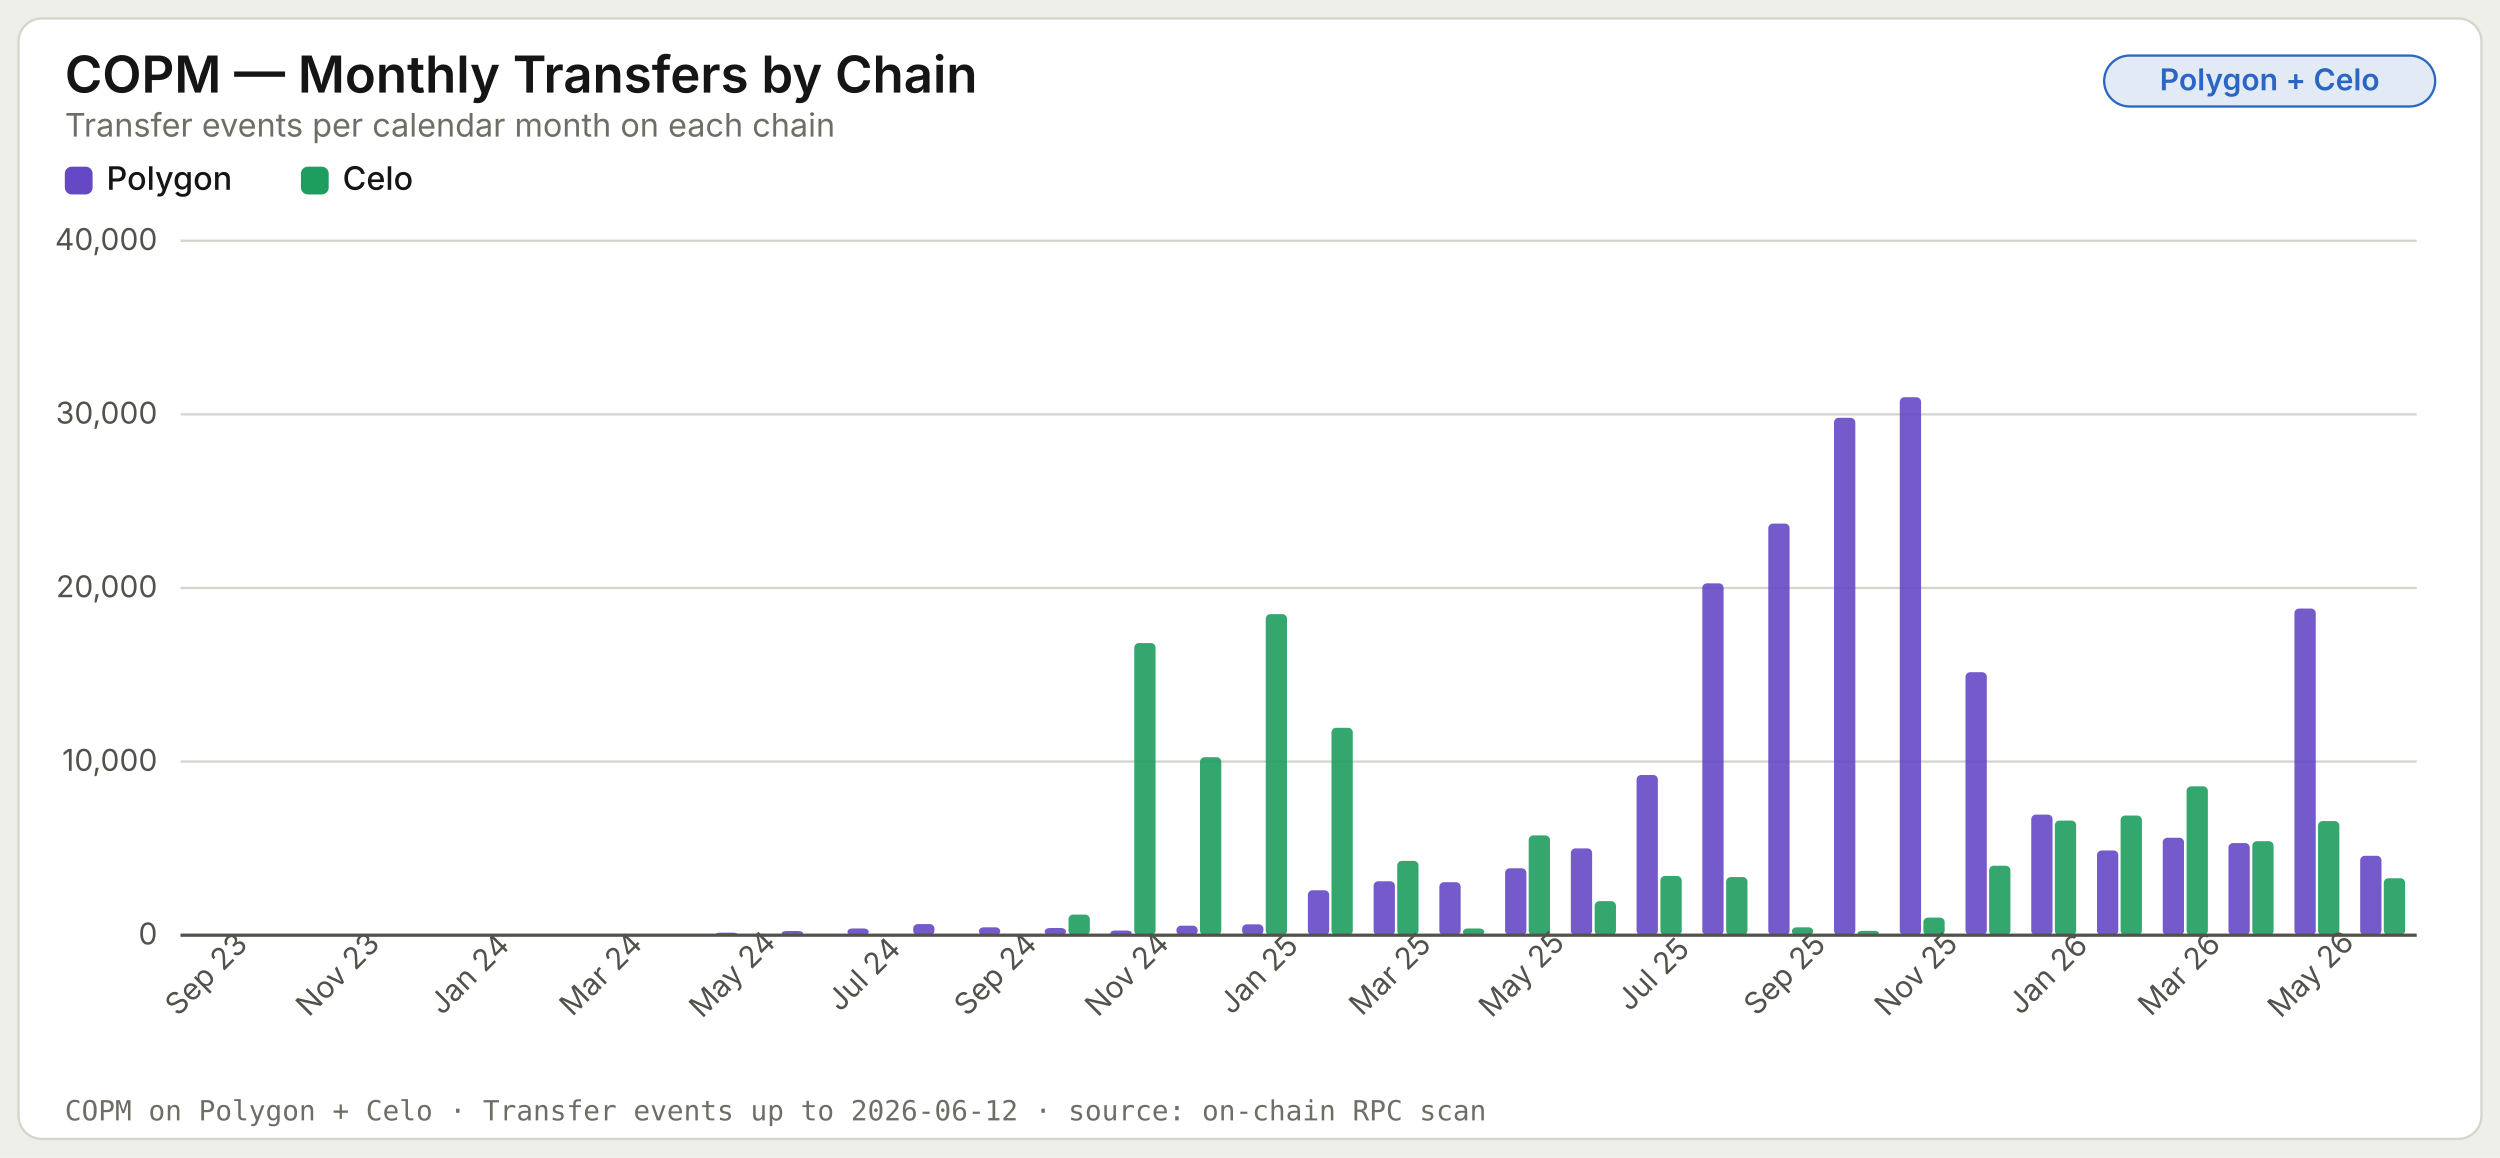
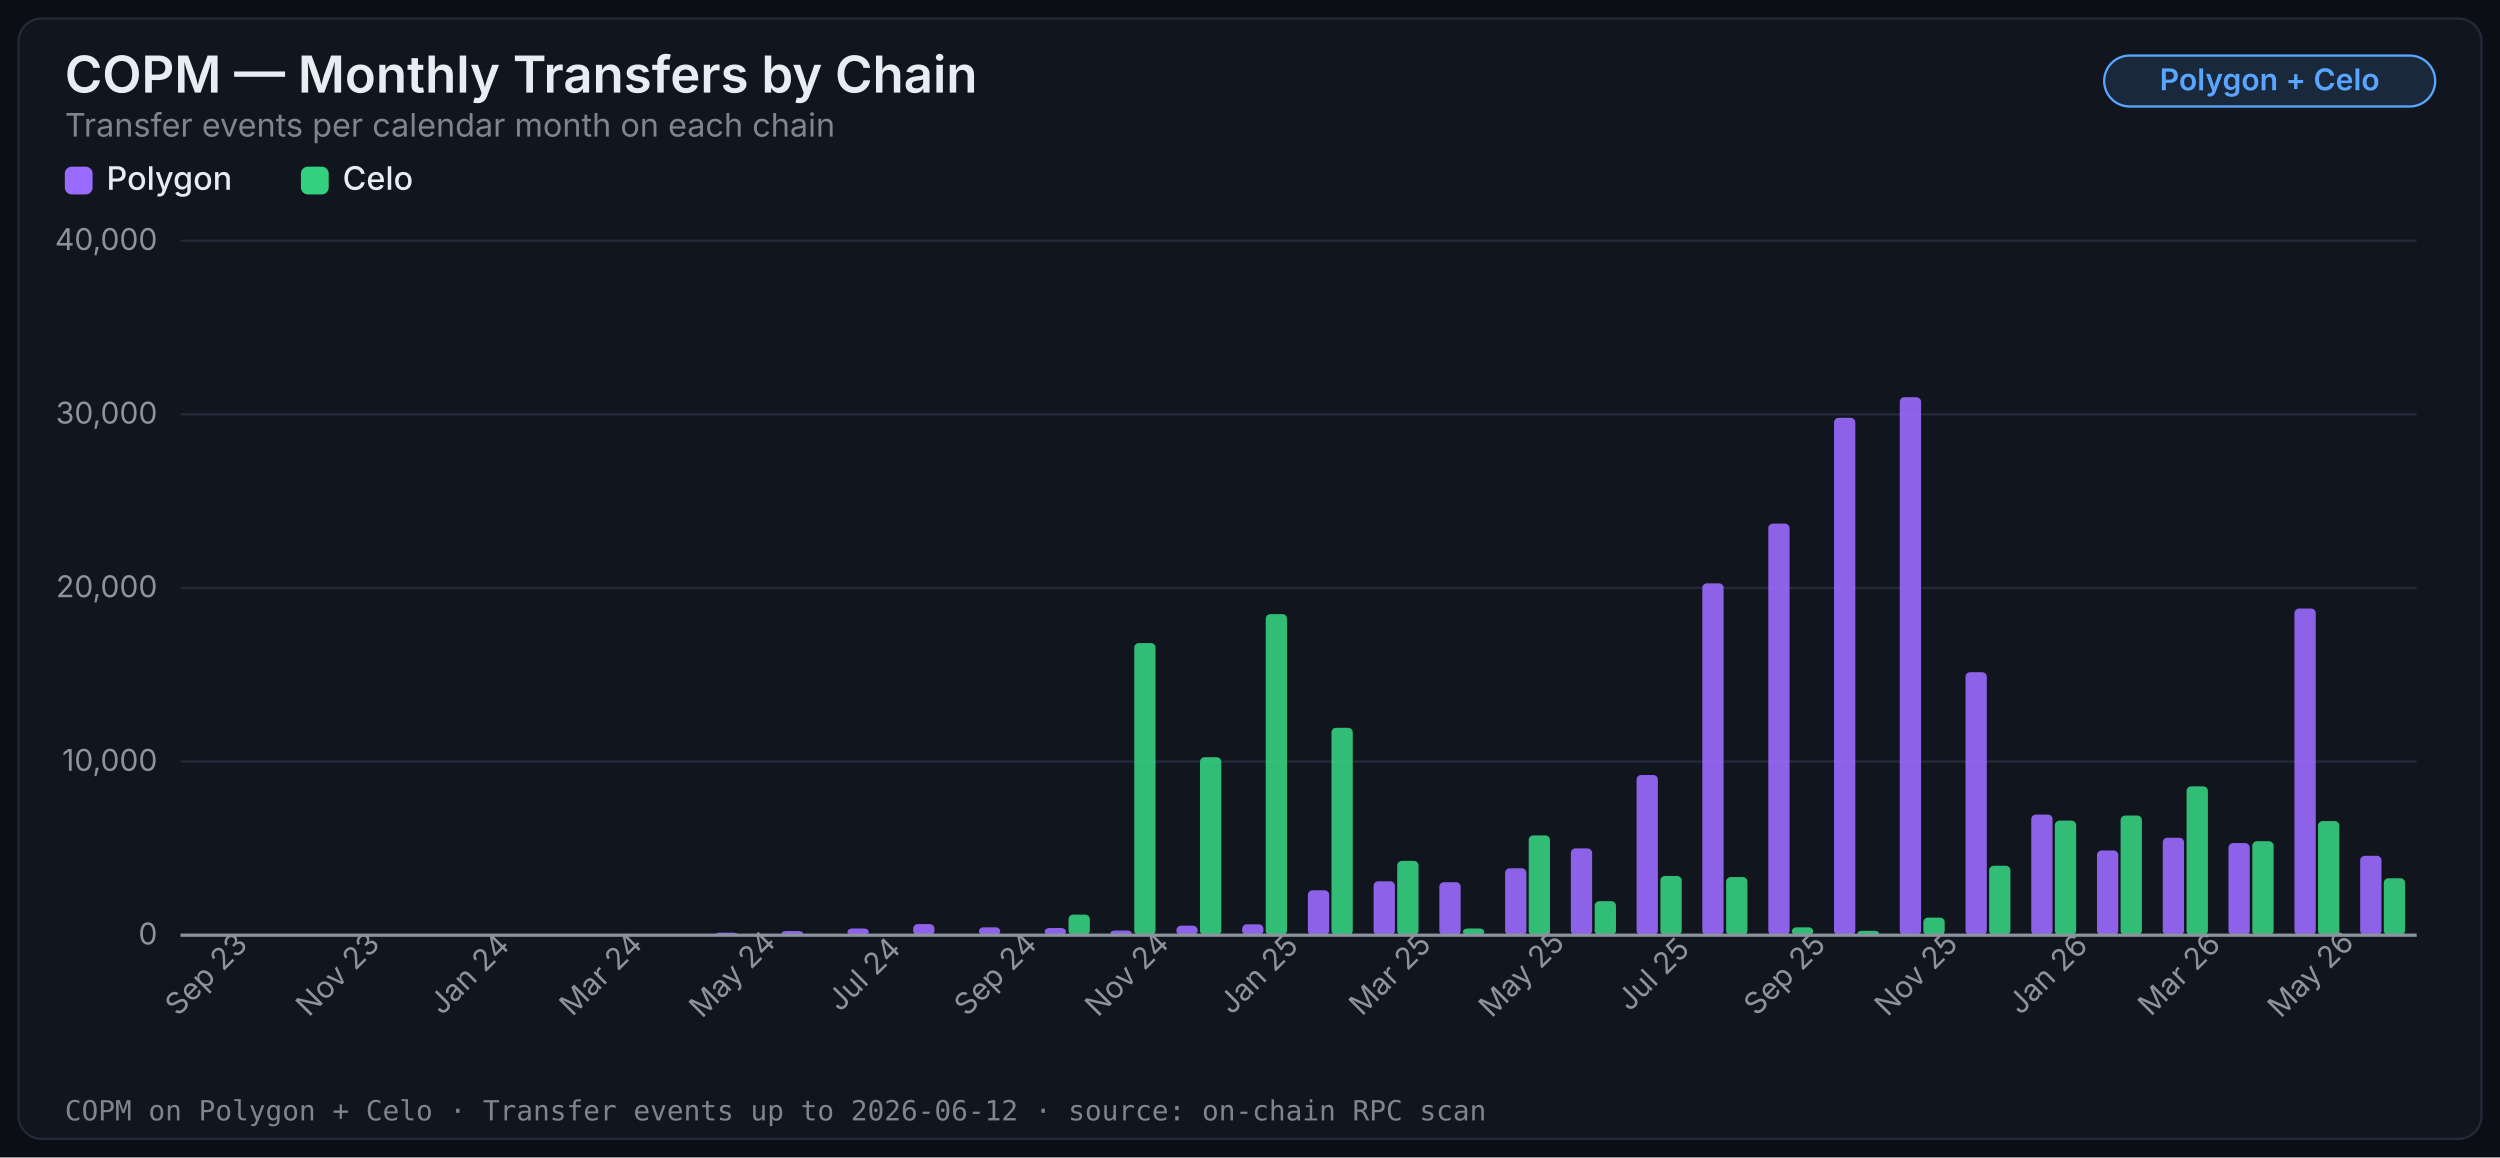
<svg xmlns="http://www.w3.org/2000/svg" width="1080" height="500" viewBox="0 0 1080 500" role="img" aria-label="COPM — Monthly Transfers by Chain">
  <style>
-     .title { font: 600 22px -apple-system, 'Segoe UI', system-ui, sans-serif; fill: #151515; }
-     .subtitle { font: 400 14px -apple-system, 'Segoe UI', system-ui, sans-serif; fill: #6e6e66; }
-     .axis { font: 400 13px -apple-system, 'Segoe UI', system-ui, sans-serif; fill: #52524c; }
-     .label { font: 500 14px -apple-system, 'Segoe UI', system-ui, sans-serif; fill: #151515; }
+     .title { font: 600 22px -apple-system, 'Segoe UI', system-ui, sans-serif; fill: #e6edf3; }
+     .subtitle { font: 400 14px -apple-system, 'Segoe UI', system-ui, sans-serif; fill: #7d8590; }
+     .axis { font: 400 13px -apple-system, 'Segoe UI', system-ui, sans-serif; fill: #8b949e; }
+     .label { font: 500 14px -apple-system, 'Segoe UI', system-ui, sans-serif; fill: #e6edf3; }
    .annot { font: 600 13px -apple-system, 'Segoe UI', system-ui, sans-serif; }
    .badge { font: 600 13px -apple-system, 'Segoe UI', system-ui, sans-serif; }
-     .footer { font: 400 12px ui-monospace, 'SF Mono', Menlo, monospace; fill: #6e6e66; }
+     .footer { font: 400 12px ui-monospace, 'SF Mono', Menlo, monospace; fill: #7d8590; }
  </style>
  <defs />
-   <rect width="1080" height="500" fill="#eeefe9" />
-   <rect x="8" y="8" width="1064" height="484" rx="10" fill="#ffffff" stroke="#d4d5cc" stroke-width="1" />
+   <rect width="1080" height="500" fill="#0b0e14" />
+   <rect x="8" y="8" width="1064" height="484" rx="10" fill="#11151d" stroke="#222938" stroke-width="1" />
  <text x="28" y="40" class="title">COPM — Monthly Transfers by Chain</text>
-   <rect x="909" y="24" width="143" height="22" rx="11" fill="#2a66c222" stroke="#2a66c2" stroke-width="1" />
-   <text x="980.5" y="39" class="badge" fill="#2a66c2" text-anchor="middle">Polygon + Celo</text>
+   <rect x="909" y="24" width="143" height="22" rx="11" fill="#58a6ff22" stroke="#58a6ff" stroke-width="1" />
+   <text x="980.5" y="39" class="badge" fill="#58a6ff" text-anchor="middle">Polygon + Celo</text>
  <text x="28" y="59" class="subtitle">Transfer events per calendar month on each chain</text>
-   <line x1="78" y1="404" x2="1044" y2="404" stroke="#d4d5cc" stroke-width="1" />
+   <line x1="78" y1="404" x2="1044" y2="404" stroke="#222938" stroke-width="1" />
  <text x="68" y="408" class="axis" text-anchor="end">0</text>
-   <line x1="78" y1="329" x2="1044" y2="329" stroke="#d4d5cc" stroke-width="1" />
+   <line x1="78" y1="329" x2="1044" y2="329" stroke="#222938" stroke-width="1" />
  <text x="68" y="333" class="axis" text-anchor="end">10,000</text>
-   <line x1="78" y1="254" x2="1044" y2="254" stroke="#d4d5cc" stroke-width="1" />
+   <line x1="78" y1="254" x2="1044" y2="254" stroke="#222938" stroke-width="1" />
  <text x="68" y="258" class="axis" text-anchor="end">20,000</text>
-   <line x1="78" y1="179" x2="1044" y2="179" stroke="#d4d5cc" stroke-width="1" />
+   <line x1="78" y1="179" x2="1044" y2="179" stroke="#222938" stroke-width="1" />
  <text x="68" y="183" class="axis" text-anchor="end">30,000</text>
-   <line x1="78" y1="104" x2="1044" y2="104" stroke="#d4d5cc" stroke-width="1" />
+   <line x1="78" y1="104" x2="1044" y2="104" stroke="#222938" stroke-width="1" />
  <text x="68" y="108" class="axis" text-anchor="end">40,000</text>
-   <rect x="28" y="72" width="12" height="12" rx="3" fill="#6549c4" />
+   <rect x="28" y="72" width="12" height="12" rx="3" fill="#9a6bff" />
  <text x="46" y="82" class="label">Polygon</text>
-   <rect x="130" y="72" width="12" height="12" rx="3" fill="#1d9e5f" />
+   <rect x="130" y="72" width="12" height="12" rx="3" fill="#35d07f" />
  <text x="148" y="82" class="label">Celo</text>
-   <rect x="82.0" y="403.6" width="9.2" height="0.4" fill="#6549c4" fill-opacity="0.9" rx="2" />
-   <rect x="92.2" y="404.0" width="9.2" height="0.0" fill="#1d9e5f" fill-opacity="0.9" rx="2" />
+   <rect x="82.0" y="403.6" width="9.2" height="0.4" fill="#9a6bff" fill-opacity="0.9" rx="2" />
+   <rect x="92.2" y="404.0" width="9.2" height="0.0" fill="#35d07f" fill-opacity="0.9" rx="2" />
  <text x="92.206" y="424" class="axis" text-anchor="middle" transform="rotate(-45 92.20588 424)">Sep 23</text>
-   <rect x="110.4" y="403.9" width="9.2" height="0.1" fill="#6549c4" fill-opacity="0.9" rx="2" />
-   <rect x="120.6" y="404.0" width="9.2" height="0.0" fill="#1d9e5f" fill-opacity="0.9" rx="2" />
-   <rect x="138.8" y="403.9" width="9.2" height="0.1" fill="#6549c4" fill-opacity="0.9" rx="2" />
-   <rect x="149.0" y="404.0" width="9.2" height="0.0" fill="#1d9e5f" fill-opacity="0.9" rx="2" />
+   <rect x="110.4" y="403.9" width="9.2" height="0.1" fill="#9a6bff" fill-opacity="0.9" rx="2" />
+   <rect x="120.6" y="404.0" width="9.2" height="0.0" fill="#35d07f" fill-opacity="0.9" rx="2" />
+   <rect x="138.8" y="403.9" width="9.2" height="0.1" fill="#9a6bff" fill-opacity="0.9" rx="2" />
+   <rect x="149.0" y="404.0" width="9.2" height="0.0" fill="#35d07f" fill-opacity="0.9" rx="2" />
  <text x="149.029" y="424" class="axis" text-anchor="middle" transform="rotate(-45 149.0294 424)">Nov 23</text>
-   <rect x="167.2" y="404.0" width="9.2" height="0.0" fill="#6549c4" fill-opacity="0.9" rx="2" />
-   <rect x="177.4" y="404.0" width="9.2" height="0.0" fill="#1d9e5f" fill-opacity="0.9" rx="2" />
-   <rect x="195.6" y="403.7" width="9.2" height="0.3" fill="#6549c4" fill-opacity="0.9" rx="2" />
-   <rect x="205.9" y="404.0" width="9.2" height="0.0" fill="#1d9e5f" fill-opacity="0.9" rx="2" />
+   <rect x="167.2" y="404.0" width="9.2" height="0.0" fill="#9a6bff" fill-opacity="0.9" rx="2" />
+   <rect x="177.4" y="404.0" width="9.2" height="0.0" fill="#35d07f" fill-opacity="0.9" rx="2" />
+   <rect x="195.6" y="403.7" width="9.2" height="0.3" fill="#9a6bff" fill-opacity="0.9" rx="2" />
+   <rect x="205.9" y="404.0" width="9.2" height="0.0" fill="#35d07f" fill-opacity="0.9" rx="2" />
  <text x="205.853" y="424" class="axis" text-anchor="middle" transform="rotate(-45 205.8529 424)">Jan 24</text>
-   <rect x="224.0" y="403.9" width="9.2" height="0.1" fill="#6549c4" fill-opacity="0.9" rx="2" />
-   <rect x="234.3" y="404.0" width="9.2" height="0.0" fill="#1d9e5f" fill-opacity="0.9" rx="2" />
-   <rect x="252.4" y="403.8" width="9.2" height="0.2" fill="#6549c4" fill-opacity="0.9" rx="2" />
-   <rect x="262.7" y="404.0" width="9.2" height="0.0" fill="#1d9e5f" fill-opacity="0.9" rx="2" />
+   <rect x="224.0" y="403.9" width="9.2" height="0.1" fill="#9a6bff" fill-opacity="0.9" rx="2" />
+   <rect x="234.3" y="404.0" width="9.2" height="0.0" fill="#35d07f" fill-opacity="0.9" rx="2" />
+   <rect x="252.4" y="403.8" width="9.2" height="0.2" fill="#9a6bff" fill-opacity="0.9" rx="2" />
+   <rect x="262.7" y="404.0" width="9.2" height="0.0" fill="#35d07f" fill-opacity="0.9" rx="2" />
  <text x="262.676" y="424" class="axis" text-anchor="middle" transform="rotate(-45 262.6765 424)">Mar 24</text>
-   <rect x="280.9" y="403.7" width="9.2" height="0.3" fill="#6549c4" fill-opacity="0.9" rx="2" />
-   <rect x="291.1" y="404.0" width="9.2" height="0.0" fill="#1d9e5f" fill-opacity="0.9" rx="2" />
-   <rect x="309.3" y="402.9" width="9.2" height="1.1" fill="#6549c4" fill-opacity="0.9" rx="2" />
-   <rect x="319.5" y="404.0" width="9.2" height="0.0" fill="#1d9e5f" fill-opacity="0.9" rx="2" />
+   <rect x="280.9" y="403.7" width="9.2" height="0.3" fill="#9a6bff" fill-opacity="0.9" rx="2" />
+   <rect x="291.1" y="404.0" width="9.2" height="0.0" fill="#35d07f" fill-opacity="0.9" rx="2" />
+   <rect x="309.3" y="402.9" width="9.2" height="1.1" fill="#9a6bff" fill-opacity="0.9" rx="2" />
+   <rect x="319.5" y="404.0" width="9.2" height="0.0" fill="#35d07f" fill-opacity="0.9" rx="2" />
  <text x="319.5" y="424" class="axis" text-anchor="middle" transform="rotate(-45 319.5 424)">May 24</text>
-   <rect x="337.7" y="402.2" width="9.2" height="1.8" fill="#6549c4" fill-opacity="0.9" rx="2" />
-   <rect x="347.9" y="404.0" width="9.2" height="0.0" fill="#1d9e5f" fill-opacity="0.9" rx="2" />
-   <rect x="366.1" y="401.1" width="9.2" height="2.9" fill="#6549c4" fill-opacity="0.9" rx="2" />
-   <rect x="376.3" y="404.0" width="9.2" height="0.0" fill="#1d9e5f" fill-opacity="0.9" rx="2" />
+   <rect x="337.7" y="402.2" width="9.2" height="1.8" fill="#9a6bff" fill-opacity="0.9" rx="2" />
+   <rect x="347.9" y="404.0" width="9.2" height="0.0" fill="#35d07f" fill-opacity="0.9" rx="2" />
+   <rect x="366.1" y="401.1" width="9.2" height="2.9" fill="#9a6bff" fill-opacity="0.9" rx="2" />
+   <rect x="376.3" y="404.0" width="9.2" height="0.0" fill="#35d07f" fill-opacity="0.9" rx="2" />
  <text x="376.324" y="424" class="axis" text-anchor="middle" transform="rotate(-45 376.3235 424)">Jul 24</text>
-   <rect x="394.5" y="399.2" width="9.2" height="4.8" fill="#6549c4" fill-opacity="0.9" rx="2" />
-   <rect x="404.7" y="404.0" width="9.2" height="0.0" fill="#1d9e5f" fill-opacity="0.9" rx="2" />
-   <rect x="422.9" y="400.6" width="9.2" height="3.4" fill="#6549c4" fill-opacity="0.9" rx="2" />
-   <rect x="433.1" y="404.0" width="9.2" height="0.0" fill="#1d9e5f" fill-opacity="0.9" rx="2" />
+   <rect x="394.5" y="399.2" width="9.2" height="4.8" fill="#9a6bff" fill-opacity="0.9" rx="2" />
+   <rect x="404.7" y="404.0" width="9.2" height="0.0" fill="#35d07f" fill-opacity="0.9" rx="2" />
+   <rect x="422.9" y="400.6" width="9.2" height="3.4" fill="#9a6bff" fill-opacity="0.9" rx="2" />
+   <rect x="433.1" y="404.0" width="9.2" height="0.0" fill="#35d07f" fill-opacity="0.9" rx="2" />
  <text x="433.147" y="424" class="axis" text-anchor="middle" transform="rotate(-45 433.1471 424)">Sep 24</text>
-   <rect x="451.3" y="400.9" width="9.2" height="3.1" fill="#6549c4" fill-opacity="0.9" rx="2" />
-   <rect x="461.6" y="395.1" width="9.2" height="8.9" fill="#1d9e5f" fill-opacity="0.9" rx="2" />
-   <rect x="479.7" y="402.0" width="9.2" height="2.0" fill="#6549c4" fill-opacity="0.9" rx="2" />
-   <rect x="490.0" y="277.8" width="9.2" height="126.2" fill="#1d9e5f" fill-opacity="0.9" rx="2" />
+   <rect x="451.3" y="400.9" width="9.2" height="3.1" fill="#9a6bff" fill-opacity="0.9" rx="2" />
+   <rect x="461.6" y="395.1" width="9.2" height="8.9" fill="#35d07f" fill-opacity="0.9" rx="2" />
+   <rect x="479.7" y="402.0" width="9.2" height="2.0" fill="#9a6bff" fill-opacity="0.9" rx="2" />
+   <rect x="490.0" y="277.8" width="9.2" height="126.2" fill="#35d07f" fill-opacity="0.9" rx="2" />
  <text x="489.971" y="424" class="axis" text-anchor="middle" transform="rotate(-45 489.9706 424)">Nov 24</text>
-   <rect x="508.2" y="399.9" width="9.2" height="4.1" fill="#6549c4" fill-opacity="0.9" rx="2" />
-   <rect x="518.4" y="327.1" width="9.2" height="76.9" fill="#1d9e5f" fill-opacity="0.9" rx="2" />
-   <rect x="536.6" y="399.3" width="9.2" height="4.7" fill="#6549c4" fill-opacity="0.9" rx="2" />
-   <rect x="546.8" y="265.3" width="9.2" height="138.7" fill="#1d9e5f" fill-opacity="0.9" rx="2" />
+   <rect x="508.2" y="399.9" width="9.2" height="4.1" fill="#9a6bff" fill-opacity="0.9" rx="2" />
+   <rect x="518.4" y="327.1" width="9.2" height="76.9" fill="#35d07f" fill-opacity="0.9" rx="2" />
+   <rect x="536.6" y="399.3" width="9.2" height="4.7" fill="#9a6bff" fill-opacity="0.9" rx="2" />
+   <rect x="546.8" y="265.3" width="9.2" height="138.7" fill="#35d07f" fill-opacity="0.9" rx="2" />
  <text x="546.794" y="424" class="axis" text-anchor="middle" transform="rotate(-45 546.7941 424)">Jan 25</text>
-   <rect x="565.0" y="384.6" width="9.2" height="19.4" fill="#6549c4" fill-opacity="0.9" rx="2" />
-   <rect x="575.2" y="314.4" width="9.2" height="89.6" fill="#1d9e5f" fill-opacity="0.9" rx="2" />
-   <rect x="593.4" y="380.7" width="9.2" height="23.3" fill="#6549c4" fill-opacity="0.9" rx="2" />
-   <rect x="603.6" y="371.9" width="9.2" height="32.1" fill="#1d9e5f" fill-opacity="0.9" rx="2" />
+   <rect x="565.0" y="384.6" width="9.2" height="19.4" fill="#9a6bff" fill-opacity="0.9" rx="2" />
+   <rect x="575.2" y="314.4" width="9.2" height="89.6" fill="#35d07f" fill-opacity="0.9" rx="2" />
+   <rect x="593.4" y="380.7" width="9.2" height="23.3" fill="#9a6bff" fill-opacity="0.9" rx="2" />
+   <rect x="603.6" y="371.9" width="9.2" height="32.1" fill="#35d07f" fill-opacity="0.9" rx="2" />
  <text x="603.618" y="424" class="axis" text-anchor="middle" transform="rotate(-45 603.6176 424)">Mar 25</text>
-   <rect x="621.8" y="381.1" width="9.2" height="22.9" fill="#6549c4" fill-opacity="0.9" rx="2" />
-   <rect x="632.0" y="401.1" width="9.2" height="2.9" fill="#1d9e5f" fill-opacity="0.9" rx="2" />
-   <rect x="650.2" y="375.1" width="9.2" height="28.9" fill="#6549c4" fill-opacity="0.9" rx="2" />
-   <rect x="660.4" y="360.9" width="9.2" height="43.1" fill="#1d9e5f" fill-opacity="0.9" rx="2" />
+   <rect x="621.8" y="381.1" width="9.2" height="22.9" fill="#9a6bff" fill-opacity="0.9" rx="2" />
+   <rect x="632.0" y="401.1" width="9.2" height="2.9" fill="#35d07f" fill-opacity="0.9" rx="2" />
+   <rect x="650.2" y="375.1" width="9.2" height="28.9" fill="#9a6bff" fill-opacity="0.9" rx="2" />
+   <rect x="660.4" y="360.9" width="9.2" height="43.1" fill="#35d07f" fill-opacity="0.9" rx="2" />
  <text x="660.441" y="424" class="axis" text-anchor="middle" transform="rotate(-45 660.4412 424)">May 25</text>
-   <rect x="678.6" y="366.5" width="9.2" height="37.5" fill="#6549c4" fill-opacity="0.9" rx="2" />
-   <rect x="688.9" y="389.3" width="9.2" height="14.7" fill="#1d9e5f" fill-opacity="0.9" rx="2" />
-   <rect x="707.0" y="334.8" width="9.2" height="69.2" fill="#6549c4" fill-opacity="0.9" rx="2" />
-   <rect x="717.3" y="378.4" width="9.2" height="25.6" fill="#1d9e5f" fill-opacity="0.9" rx="2" />
+   <rect x="678.6" y="366.5" width="9.2" height="37.5" fill="#9a6bff" fill-opacity="0.9" rx="2" />
+   <rect x="688.9" y="389.3" width="9.2" height="14.7" fill="#35d07f" fill-opacity="0.9" rx="2" />
+   <rect x="707.0" y="334.8" width="9.2" height="69.2" fill="#9a6bff" fill-opacity="0.9" rx="2" />
+   <rect x="717.3" y="378.4" width="9.2" height="25.6" fill="#35d07f" fill-opacity="0.9" rx="2" />
  <text x="717.265" y="424" class="axis" text-anchor="middle" transform="rotate(-45 717.2647 424)">Jul 25</text>
-   <rect x="735.4" y="252.0" width="9.2" height="152.0" fill="#6549c4" fill-opacity="0.9" rx="2" />
-   <rect x="745.7" y="378.9" width="9.2" height="25.1" fill="#1d9e5f" fill-opacity="0.9" rx="2" />
-   <rect x="763.9" y="226.2" width="9.2" height="177.8" fill="#6549c4" fill-opacity="0.9" rx="2" />
-   <rect x="774.1" y="400.6" width="9.2" height="3.4" fill="#1d9e5f" fill-opacity="0.9" rx="2" />
+   <rect x="735.4" y="252.0" width="9.2" height="152.0" fill="#9a6bff" fill-opacity="0.9" rx="2" />
+   <rect x="745.7" y="378.9" width="9.2" height="25.1" fill="#35d07f" fill-opacity="0.9" rx="2" />
+   <rect x="763.9" y="226.2" width="9.2" height="177.8" fill="#9a6bff" fill-opacity="0.9" rx="2" />
+   <rect x="774.1" y="400.6" width="9.2" height="3.4" fill="#35d07f" fill-opacity="0.9" rx="2" />
  <text x="774.088" y="424" class="axis" text-anchor="middle" transform="rotate(-45 774.0882 424)">Sep 25</text>
-   <rect x="792.3" y="180.5" width="9.2" height="223.5" fill="#6549c4" fill-opacity="0.9" rx="2" />
-   <rect x="802.5" y="402.1" width="9.2" height="1.9" fill="#1d9e5f" fill-opacity="0.9" rx="2" />
-   <rect x="820.7" y="171.6" width="9.2" height="232.4" fill="#6549c4" fill-opacity="0.9" rx="2" />
-   <rect x="830.9" y="396.4" width="9.2" height="7.6" fill="#1d9e5f" fill-opacity="0.9" rx="2" />
+   <rect x="792.3" y="180.5" width="9.2" height="223.5" fill="#9a6bff" fill-opacity="0.9" rx="2" />
+   <rect x="802.5" y="402.1" width="9.2" height="1.9" fill="#35d07f" fill-opacity="0.9" rx="2" />
+   <rect x="820.7" y="171.6" width="9.2" height="232.4" fill="#9a6bff" fill-opacity="0.9" rx="2" />
+   <rect x="830.9" y="396.4" width="9.2" height="7.6" fill="#35d07f" fill-opacity="0.9" rx="2" />
  <text x="830.912" y="424" class="axis" text-anchor="middle" transform="rotate(-45 830.9118 424)">Nov 25</text>
-   <rect x="849.1" y="290.4" width="9.2" height="113.5" fill="#6549c4" fill-opacity="0.9" rx="2" />
-   <rect x="859.3" y="374.0" width="9.2" height="30.0" fill="#1d9e5f" fill-opacity="0.9" rx="2" />
-   <rect x="877.5" y="351.9" width="9.2" height="52.1" fill="#6549c4" fill-opacity="0.9" rx="2" />
-   <rect x="887.7" y="354.5" width="9.2" height="49.5" fill="#1d9e5f" fill-opacity="0.9" rx="2" />
+   <rect x="849.1" y="290.4" width="9.2" height="113.5" fill="#9a6bff" fill-opacity="0.9" rx="2" />
+   <rect x="859.3" y="374.0" width="9.2" height="30.0" fill="#35d07f" fill-opacity="0.9" rx="2" />
+   <rect x="877.5" y="351.9" width="9.2" height="52.1" fill="#9a6bff" fill-opacity="0.9" rx="2" />
+   <rect x="887.7" y="354.5" width="9.2" height="49.5" fill="#35d07f" fill-opacity="0.9" rx="2" />
  <text x="887.735" y="424" class="axis" text-anchor="middle" transform="rotate(-45 887.7353 424)">Jan 26</text>
-   <rect x="905.9" y="367.4" width="9.2" height="36.6" fill="#6549c4" fill-opacity="0.9" rx="2" />
-   <rect x="916.1" y="352.3" width="9.2" height="51.7" fill="#1d9e5f" fill-opacity="0.9" rx="2" />
-   <rect x="934.3" y="361.9" width="9.2" height="42.1" fill="#6549c4" fill-opacity="0.9" rx="2" />
-   <rect x="944.6" y="339.7" width="9.2" height="64.3" fill="#1d9e5f" fill-opacity="0.9" rx="2" />
+   <rect x="905.9" y="367.4" width="9.2" height="36.6" fill="#9a6bff" fill-opacity="0.9" rx="2" />
+   <rect x="916.1" y="352.3" width="9.2" height="51.7" fill="#35d07f" fill-opacity="0.9" rx="2" />
+   <rect x="934.3" y="361.9" width="9.2" height="42.1" fill="#9a6bff" fill-opacity="0.9" rx="2" />
+   <rect x="944.6" y="339.7" width="9.2" height="64.3" fill="#35d07f" fill-opacity="0.9" rx="2" />
  <text x="944.559" y="424" class="axis" text-anchor="middle" transform="rotate(-45 944.5588 424)">Mar 26</text>
-   <rect x="962.7" y="364.2" width="9.2" height="39.8" fill="#6549c4" fill-opacity="0.9" rx="2" />
-   <rect x="973.0" y="363.4" width="9.2" height="40.7" fill="#1d9e5f" fill-opacity="0.9" rx="2" />
-   <rect x="991.2" y="262.9" width="9.2" height="141.1" fill="#6549c4" fill-opacity="0.9" rx="2" />
-   <rect x="1001.4" y="354.7" width="9.2" height="49.3" fill="#1d9e5f" fill-opacity="0.9" rx="2" />
+   <rect x="962.7" y="364.2" width="9.2" height="39.8" fill="#9a6bff" fill-opacity="0.9" rx="2" />
+   <rect x="973.0" y="363.4" width="9.2" height="40.7" fill="#35d07f" fill-opacity="0.9" rx="2" />
+   <rect x="991.2" y="262.9" width="9.2" height="141.1" fill="#9a6bff" fill-opacity="0.9" rx="2" />
+   <rect x="1001.4" y="354.7" width="9.2" height="49.3" fill="#35d07f" fill-opacity="0.9" rx="2" />
  <text x="1001.382" y="424" class="axis" text-anchor="middle" transform="rotate(-45 1001.382 424)">May 26</text>
-   <rect x="1019.6" y="369.7" width="9.2" height="34.3" fill="#6549c4" fill-opacity="0.9" rx="2" />
-   <rect x="1029.8" y="379.4" width="9.2" height="24.6" fill="#1d9e5f" fill-opacity="0.9" rx="2" />
-   <line x1="78" y1="404" x2="1044" y2="404" stroke="#52524c" stroke-width="1.4" />
+   <rect x="1019.6" y="369.7" width="9.2" height="34.3" fill="#9a6bff" fill-opacity="0.9" rx="2" />
+   <rect x="1029.8" y="379.4" width="9.2" height="24.6" fill="#35d07f" fill-opacity="0.9" rx="2" />
+   <line x1="78" y1="404" x2="1044" y2="404" stroke="#8b949e" stroke-width="1.4" />
  <text x="28" y="484" class="footer">COPM on Polygon + Celo · Transfer events up to 2026-06-12 · source: on-chain RPC scan</text>
</svg>
